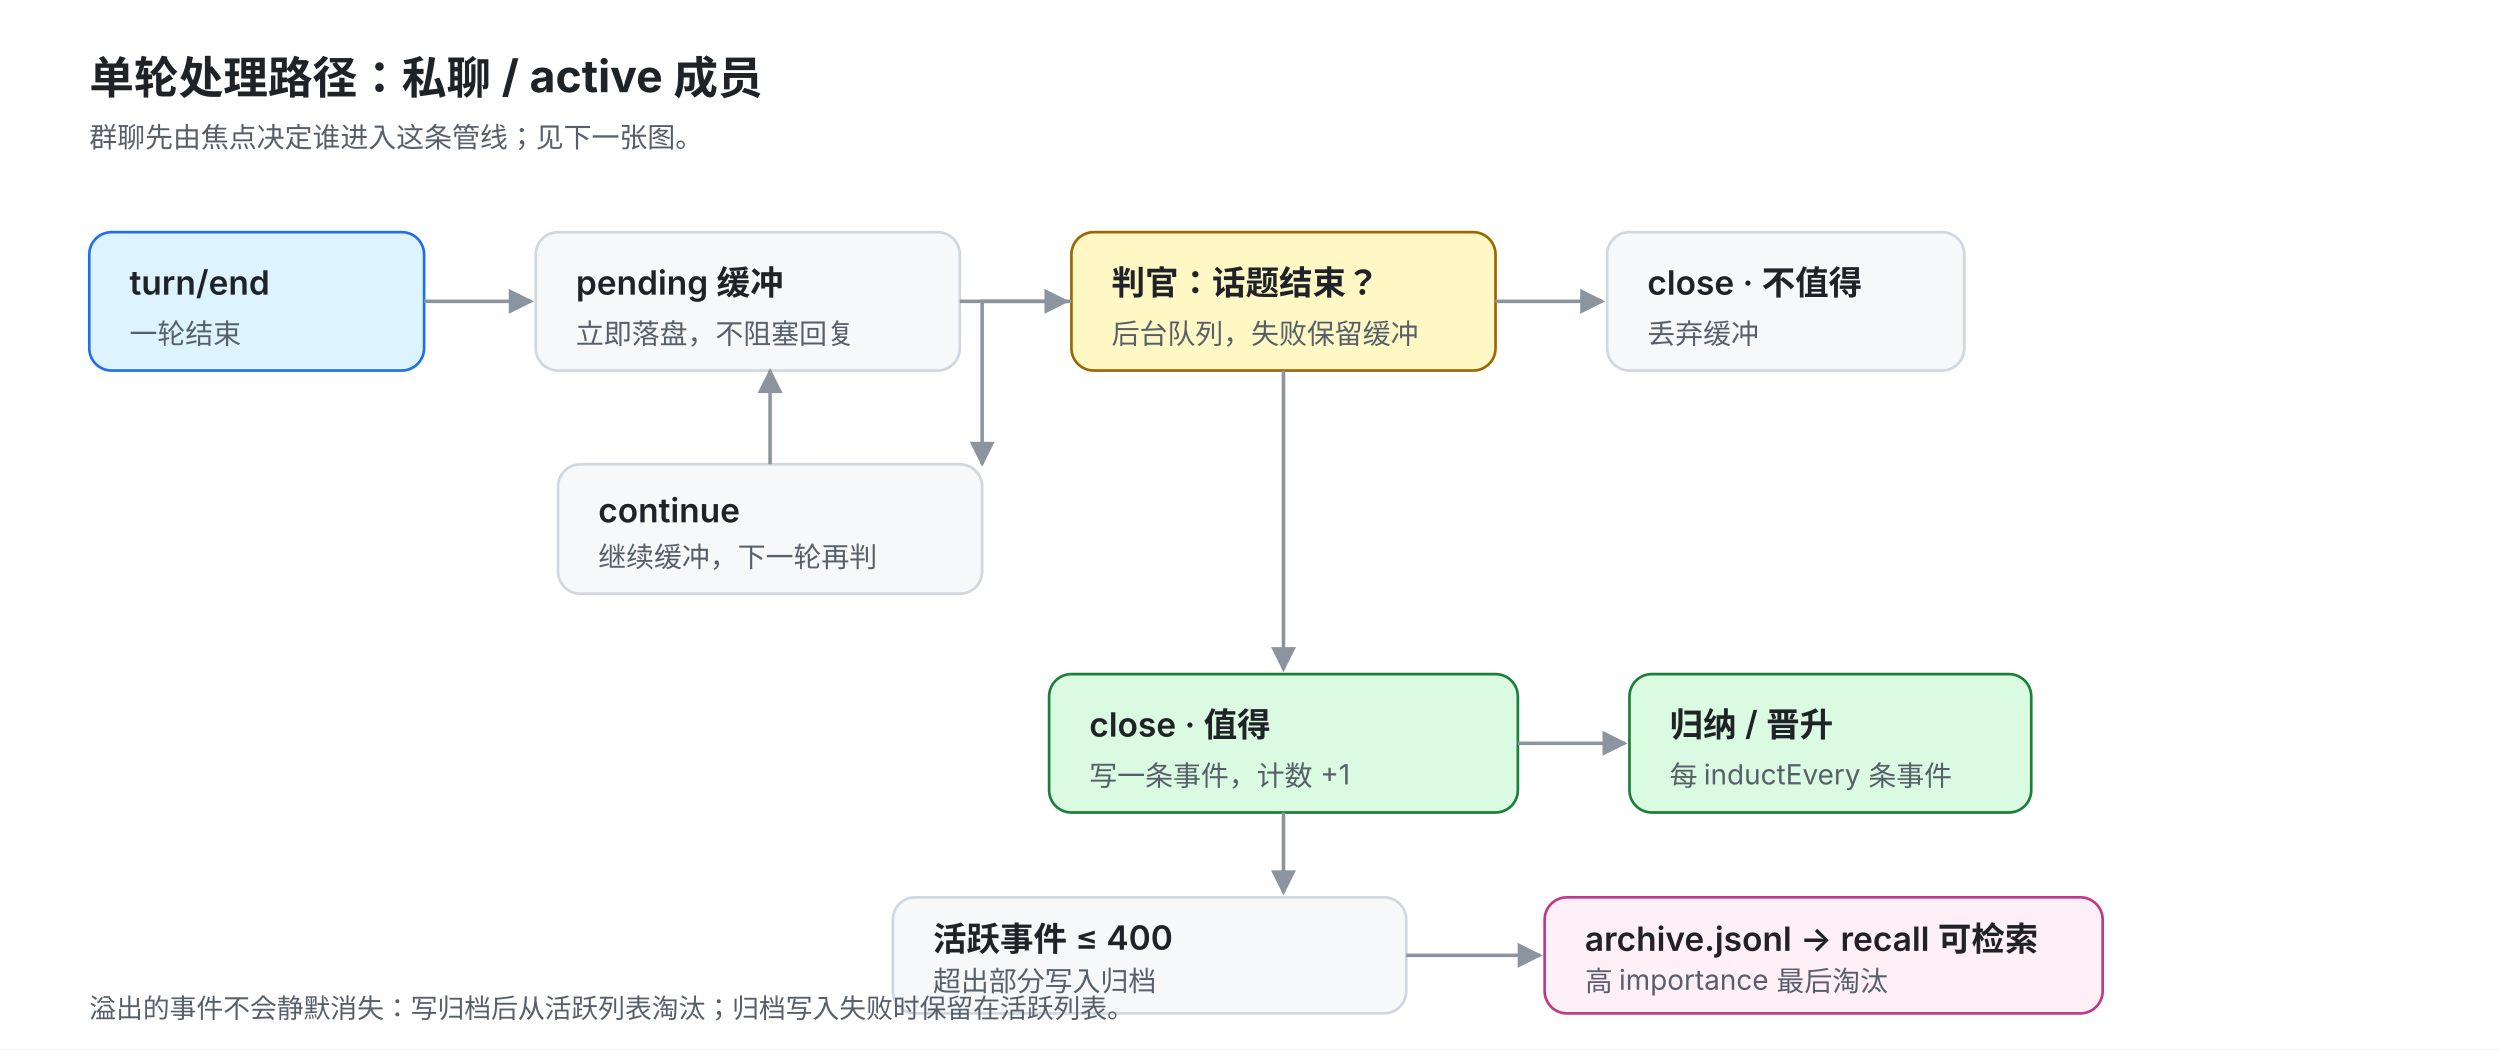
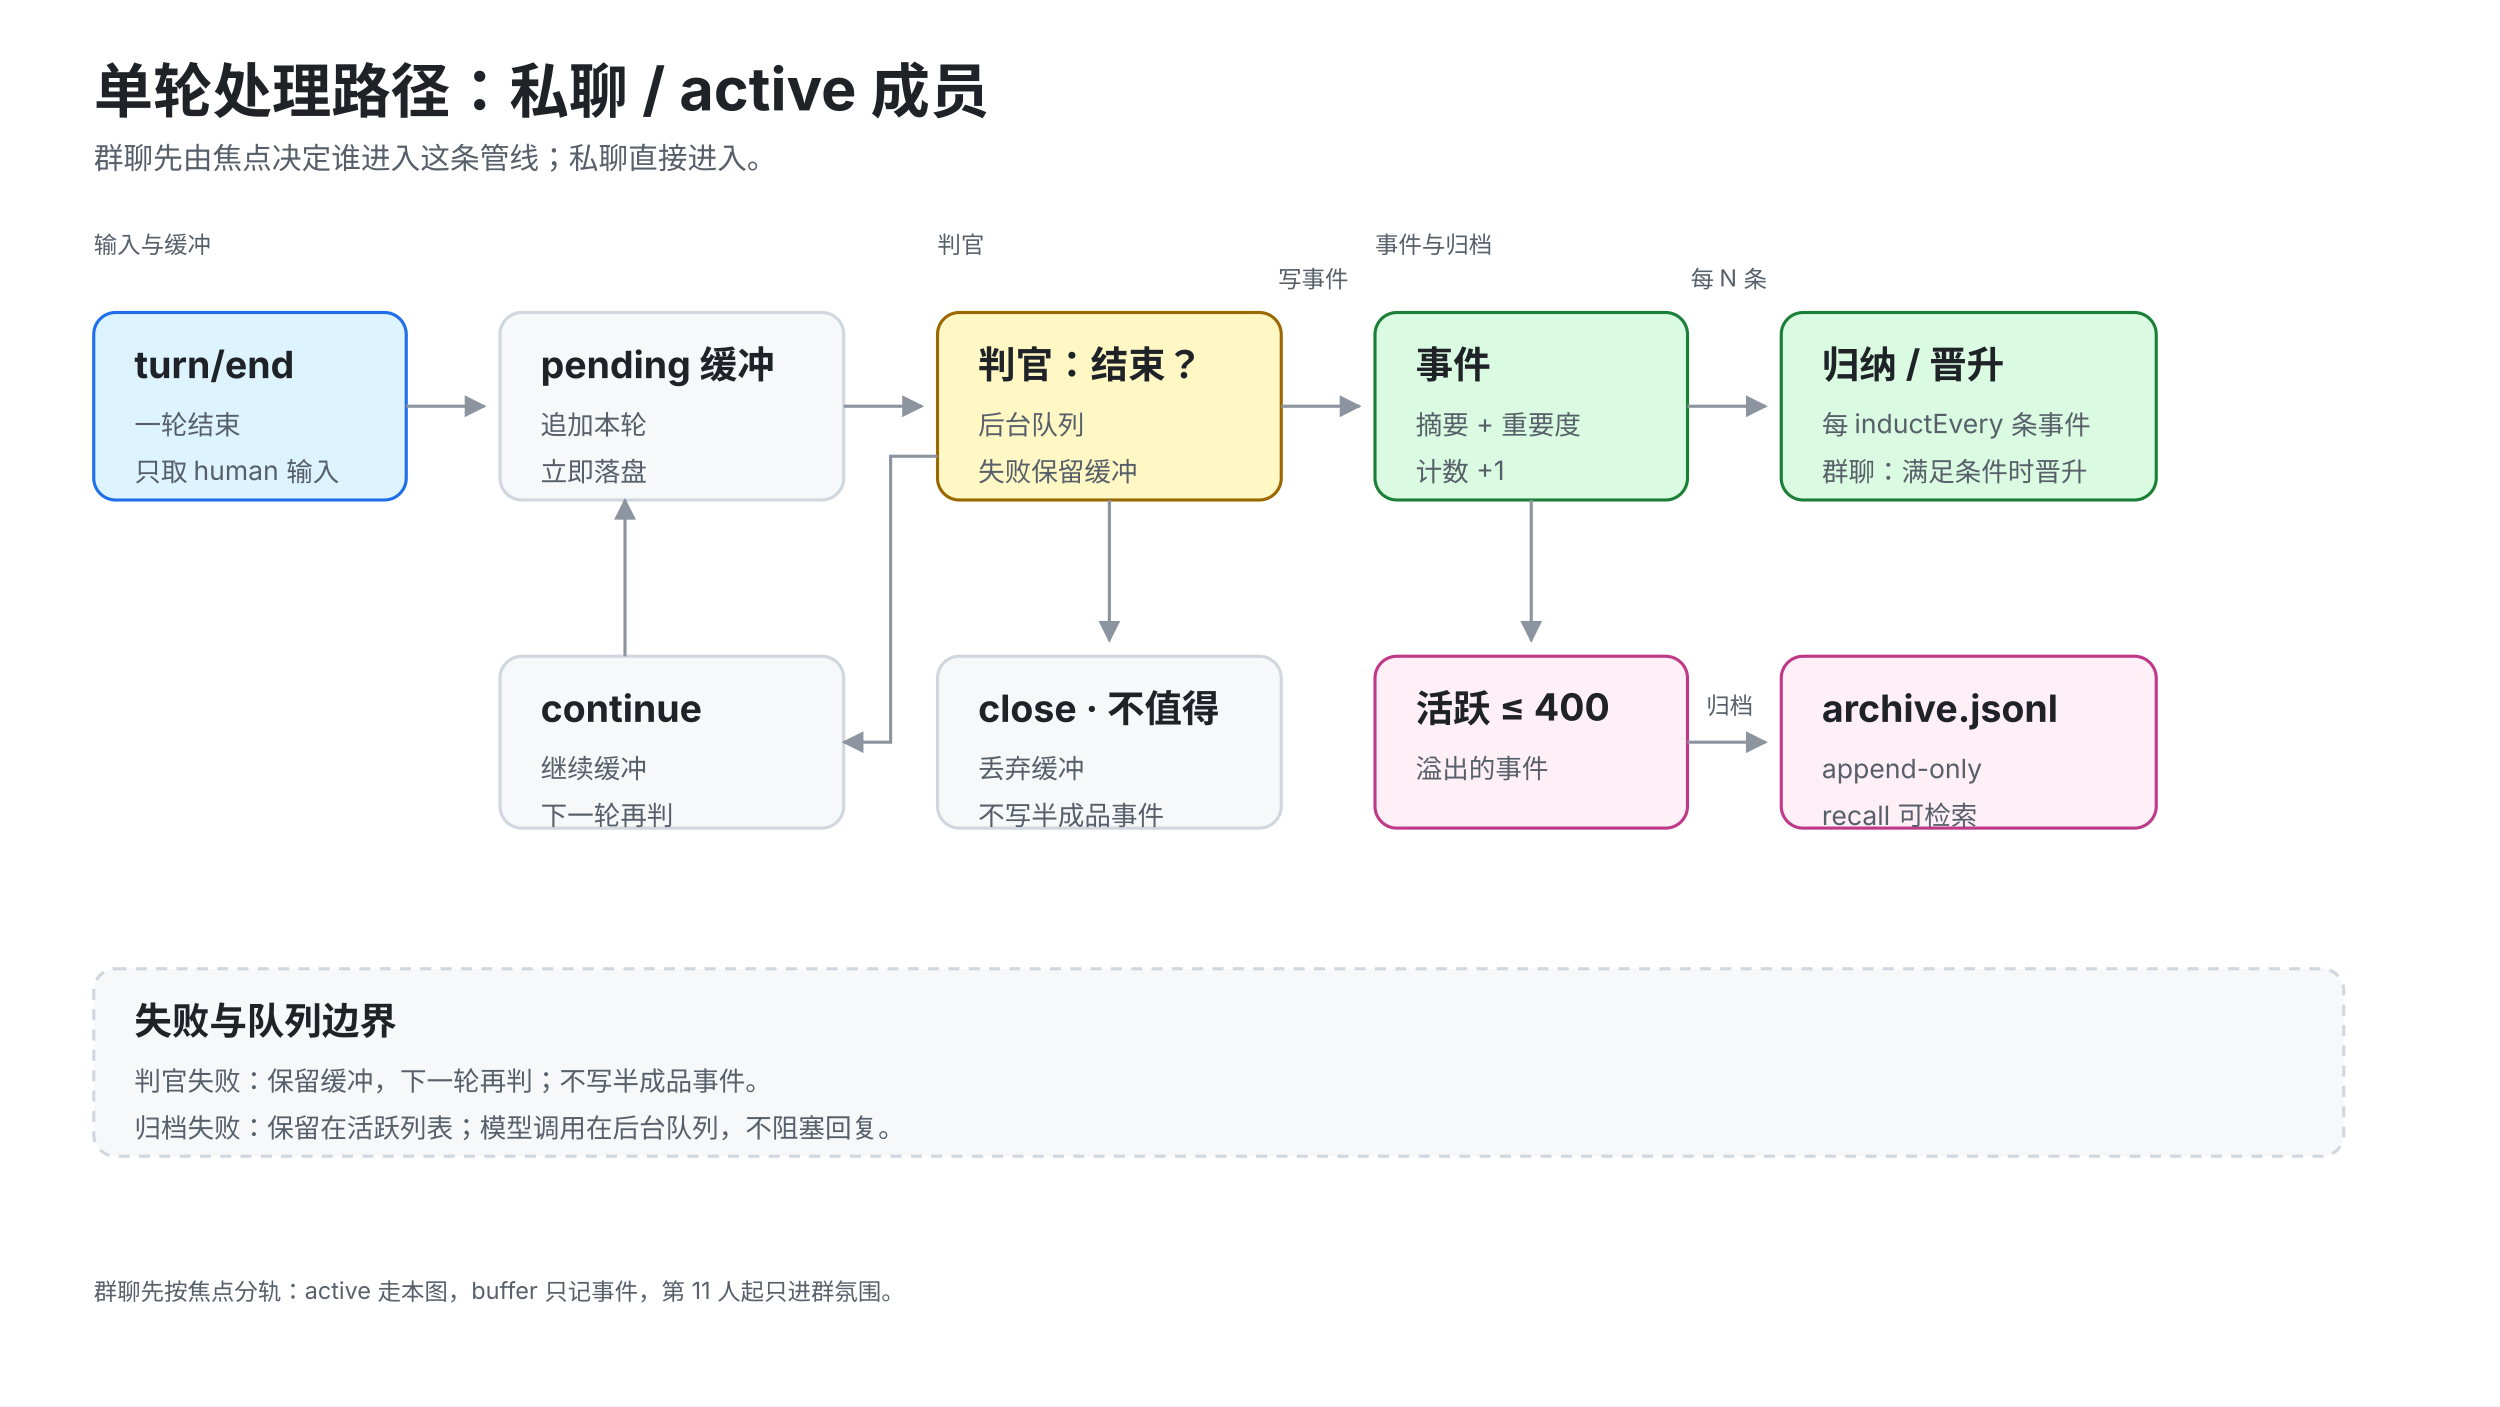
- <svg xmlns="http://www.w3.org/2000/svg" viewBox="0 0 1120 470" role="img" aria-label="单轮处理路径：私聊与 active 成员">
+ <svg xmlns="http://www.w3.org/2000/svg" width="1200" height="675" viewBox="0 0 1600 900" role="img" aria-label="单轮处理路径：私聊与 active 成员">
  <defs>
    <marker id="arrow" viewBox="0 0 10 10" refX="9" refY="5" markerWidth="7" markerHeight="7" orient="auto-start-reverse">
      <path d="M 0 0 L 10 5 L 0 10 z" fill="#8c959f" />
    </marker>
  </defs>
  <style>
    text { font-family: system-ui, -apple-system, "Segoe UI", "Noto Sans SC", "Microsoft YaHei", sans-serif; fill: #1f2328; }
-     .h { font-size: 20px; font-weight: 700; }
-     .t { font-size: 15px; font-weight: 600; }
-     .s { font-size: 12.5px; fill: #57606a; }
-     .n { font-size: 12px; fill: #57606a; }
-     .badge { font-size: 11.5px; font-weight: 600; }
-     .arr { stroke: #8c959f; stroke-width: 1.6; fill: none; marker-end: url(#arrow); }
+     .h { font-size: 38px; font-weight: 700; }
+     .sub { font-size: 19px; fill: #57606a; }
+     .title { font-size: 24px; font-weight: 700; }
+     .b { font-size: 20px; }
+     .s { font-size: 17px; fill: #57606a; }
+     .n { font-size: 15px; fill: #57606a; }
+     .arr { stroke: #8c959f; stroke-width: 2; fill: none; marker-end: url(#arrow); }
+     .dash { stroke: #8c959f; stroke-width: 2; fill: none; stroke-dasharray: 7 6; marker-end: url(#arrow); }
  </style>
-   <rect width="1120" height="470" fill="#ffffff" />
-   <text x="40" y="42" class="h">单轮处理路径：私聊 / active 成员</text>
-   <text x="40" y="66" class="s">群聊先由焦点决定谁进入这条管线；见下一张图。</text>
-   <rect x="40" y="104" width="150" height="62" rx="10" fill="#ddf4ff" stroke="#1f6feb" stroke-width="1.2" />
-   <text x="58" y="132" class="t">turn/end</text>
-   <text x="58" y="154" class="s">一轮结束</text>
-   <path d="M 190 135 L 238 135" class="arr" />
-   <rect x="240" y="104" width="190" height="62" rx="10" fill="#f6f8fa" stroke="#d0d7de" stroke-width="1.2" />
-   <text x="258" y="132" class="t">pending 缓冲</text>
-   <text x="258" y="154" class="s">立即落盘，不阻塞回复</text>
-   <path d="M 430 135 L 478 135" class="arr" />
-   <rect x="480" y="104" width="190" height="62" rx="10" fill="#fff8c5" stroke="#9a6700" stroke-width="1.2" />
-   <text x="498" y="132" class="t">判官：话题结束？</text>
-   <text x="498" y="154" class="s">后台队列，失败保留缓冲</text>
-   <path d="M 480 135 L 440 135 L 440 208" class="arr" />
-   <rect x="250" y="208" width="190" height="58" rx="10" fill="#f6f8fa" stroke="#d0d7de" stroke-width="1.2" />
-   <text x="268" y="234" class="t">continue</text>
-   <text x="268" y="254" class="s">继续缓冲，下一轮再判</text>
-   <path d="M 345 208 L 345 166" class="arr" />
-   <path d="M 670 135 L 718 135" class="arr" />
-   <rect x="720" y="104" width="160" height="62" rx="10" fill="#f6f8fa" stroke="#d0d7de" stroke-width="1.2" />
-   <text x="738" y="132" class="t">close · 不值得</text>
-   <text x="738" y="154" class="s">丢弃缓冲</text>
-   <path d="M 575 166 L 575 300" class="arr" />
-   <rect x="470" y="302" width="210" height="62" rx="10" fill="#dafbe1" stroke="#1a7f37" stroke-width="1.2" />
-   <text x="488" y="330" class="t">close · 值得</text>
-   <text x="488" y="352" class="s">写一条事件，计数 +1</text>
-   <path d="M 680 333 L 728 333" class="arr" />
-   <rect x="730" y="302" width="180" height="62" rx="10" fill="#dafbe1" stroke="#1a7f37" stroke-width="1.2" />
-   <text x="748" y="330" class="t">归纳 / 晋升</text>
-   <text x="748" y="352" class="s">每 inductEvery 条事件</text>
-   <path d="M 575 364 L 575 400" class="arr" />
-   <rect x="400" y="402" width="230" height="52" rx="10" fill="#f6f8fa" stroke="#d0d7de" stroke-width="1.2" />
-   <text x="418" y="426" class="t">活跃事件 ≤ 400</text>
-   <text x="418" y="444" class="s">超出部分写入归档</text>
-   <path d="M 630 428 L 690 428" class="arr" />
-   <rect x="692" y="402" width="250" height="52" rx="10" fill="#ffeff7" stroke="#bf3989" stroke-width="1.2" />
-   <text x="710" y="426" class="t">archive.jsonl → recall 可检索</text>
-   <text x="710" y="444" class="s">高 importance 最后淘汰</text>
-   <text x="40" y="456" class="n">溢出的事件不会静默消失：写归档后从活跃列表淘汰；归档写入失败时保留在活跃列表。</text>
+   <rect width="1600" height="900" fill="#ffffff" />
+   <text x="60" y="72" class="h">单轮处理路径：私聊 / active 成员</text>
+   <text x="60" y="108" class="sub">群聊先由焦点决定谁进入这条管线；私聊直接进入。</text>
+   <text x="60" y="162" class="n">输入与缓冲</text>
+   <text x="600" y="162" class="n">判官</text>
+   <text x="880" y="162" class="n">事件与归档</text>
+   <rect x="60" y="200" width="200" height="120" rx="14" fill="#ddf4ff" stroke="#1f6feb" stroke-width="2" />
+   <text x="86" y="242" class="title">turn/end</text>
+   <text x="86" y="278" class="s">一轮结束</text>
+   <text x="86" y="308" class="s">只取 human 输入</text>
+   <rect x="320" y="200" width="220" height="120" rx="14" fill="#f6f8fa" stroke="#d0d7de" stroke-width="2" />
+   <text x="346" y="242" class="title">pending 缓冲</text>
+   <text x="346" y="278" class="s">追加本轮</text>
+   <text x="346" y="308" class="s">立即落盘</text>
+   <rect x="600" y="200" width="220" height="120" rx="14" fill="#fff8c5" stroke="#9a6700" stroke-width="2" />
+   <text x="626" y="242" class="title">判官：结束？</text>
+   <text x="626" y="278" class="s">后台队列</text>
+   <text x="626" y="308" class="s">失败保留缓冲</text>
+   <rect x="880" y="200" width="200" height="120" rx="14" fill="#dafbe1" stroke="#1a7f37" stroke-width="2" />
+   <text x="906" y="242" class="title">事件</text>
+   <text x="906" y="278" class="s">摘要 + 重要度</text>
+   <text x="906" y="308" class="s">计数 +1</text>
+   <rect x="1140" y="200" width="240" height="120" rx="14" fill="#dafbe1" stroke="#1a7f37" stroke-width="2" />
+   <text x="1166" y="242" class="title">归纳 / 晋升</text>
+   <text x="1166" y="278" class="s">每 inductEvery 条事件</text>
+   <text x="1166" y="308" class="s">群聊：满足条件时晋升</text>
+   <path d="M 260 260 L 310 260" class="arr" />
+   <path d="M 540 260 L 590 260" class="arr" />
+   <path d="M 820 260 L 870 260" class="arr" />
+   <path d="M 1080 260 L 1130 260" class="arr" />
+   <text x="818" y="184" class="n">写事件</text>
+   <text x="1082" y="184" class="n">每 N 条</text>
+   <rect x="320" y="420" width="220" height="110" rx="14" fill="#f6f8fa" stroke="#d0d7de" stroke-width="2" />
+   <text x="346" y="462" class="title">continue</text>
+   <text x="346" y="498" class="s">继续缓冲</text>
+   <text x="346" y="528" class="s">下一轮再判</text>
+   <rect x="600" y="420" width="220" height="110" rx="14" fill="#f6f8fa" stroke="#d0d7de" stroke-width="2" />
+   <text x="626" y="462" class="title">close · 不值得</text>
+   <text x="626" y="498" class="s">丢弃缓冲</text>
+   <text x="626" y="528" class="s">不写半成品事件</text>
+   <rect x="880" y="420" width="200" height="110" rx="14" fill="#ffeff7" stroke="#bf3989" stroke-width="2" />
+   <text x="906" y="462" class="title">活跃 ≤ 400</text>
+   <text x="906" y="498" class="s">溢出的事件</text>
+   <rect x="1140" y="420" width="240" height="110" rx="14" fill="#ffeff7" stroke="#bf3989" stroke-width="2" />
+   <text x="1166" y="462" class="title">archive.jsonl</text>
+   <text x="1166" y="498" class="s">append-only</text>
+   <text x="1166" y="528" class="s">recall 可检索</text>
+   <path d="M 600 292 L 570 292 L 570 475 L 540 475" class="arr" />
+   <path d="M 400 420 L 400 320" class="arr" />
+   <path d="M 710 320 L 710 410" class="arr" />
+   <path d="M 980 320 L 980 410" class="arr" />
+   <path d="M 1080 475 L 1130 475" class="arr" />
+   <text x="1092" y="457" class="n">归档</text>
+   <rect x="60" y="620" width="1440" height="120" rx="14" fill="#f6f8fa" stroke="#d0d7de" stroke-width="2" stroke-dasharray="7 6" />
+   <text x="86" y="662" class="title">失败与队列边界</text>
+   <text x="86" y="698" class="s">判官失败：保留缓冲，下一轮再判；不写半成品事件。</text>
+   <text x="86" y="728" class="s">归档失败：保留在活跃列表；模型调用在后台队列，不阻塞回复。</text>
+   <text x="60" y="832" class="n">群聊先按焦点分轨：active 走本图，buffer 只记事件，第 11 人起只进群氛围。</text>
</svg>
